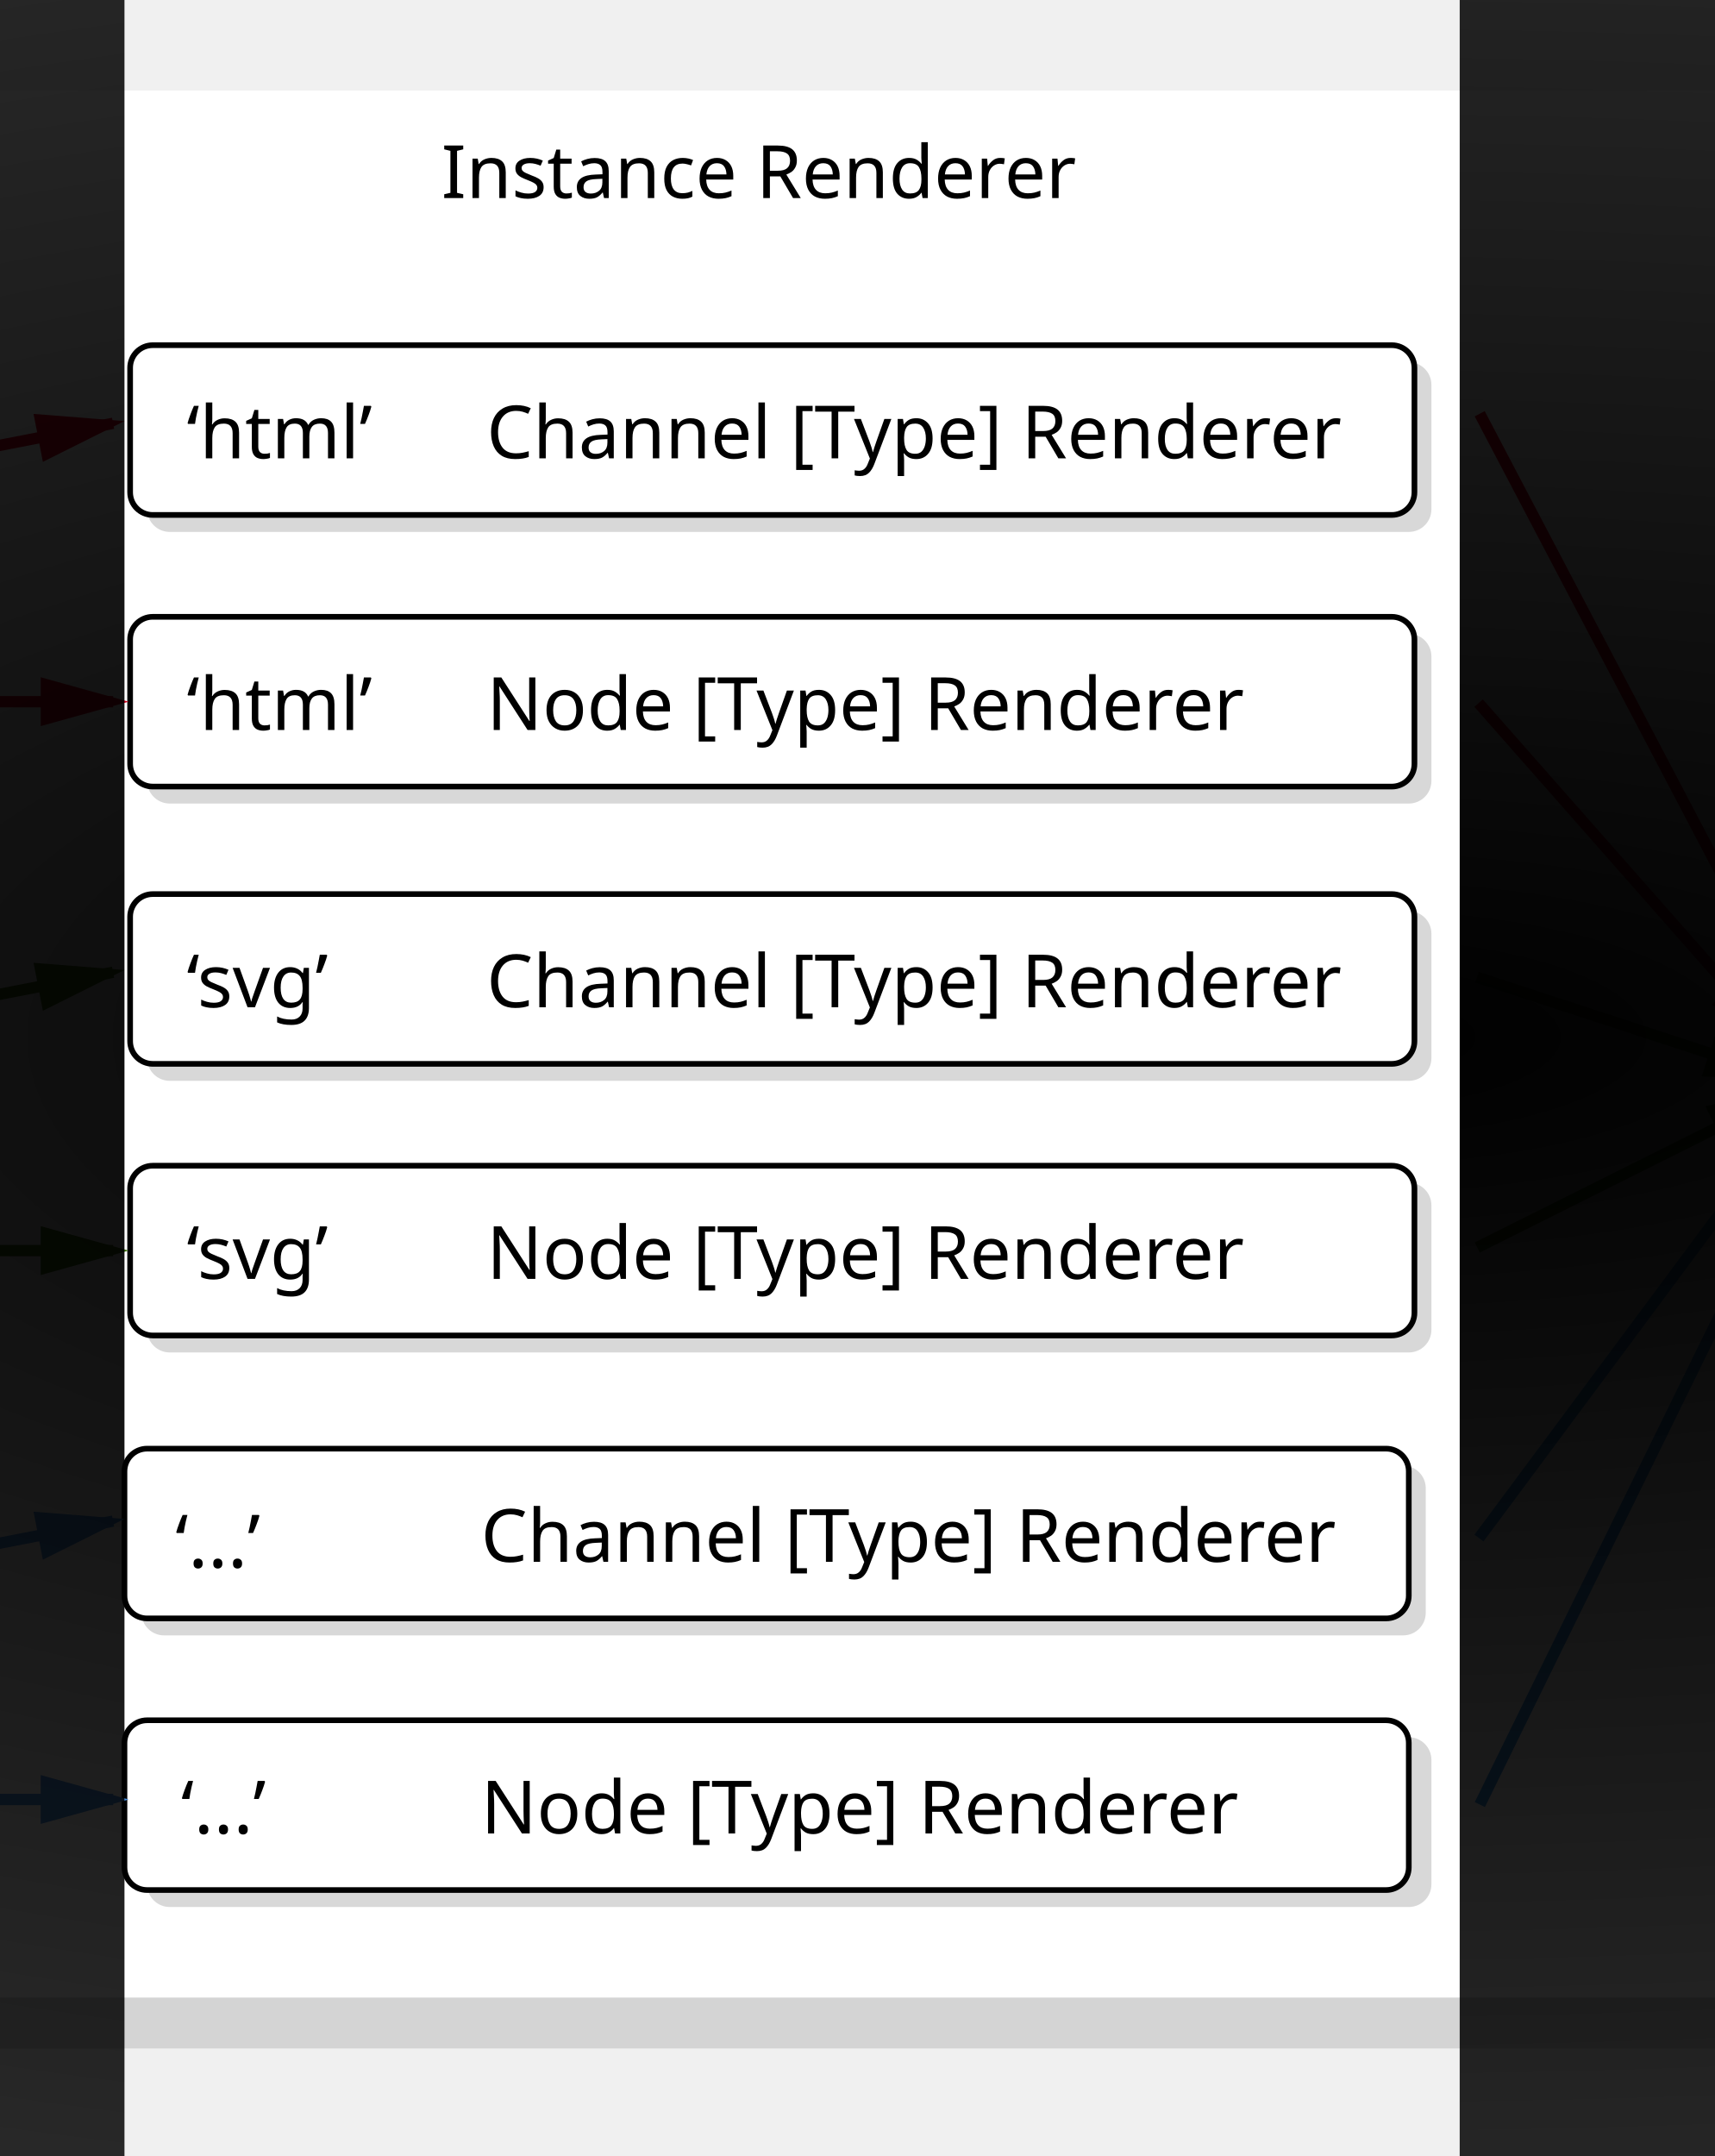
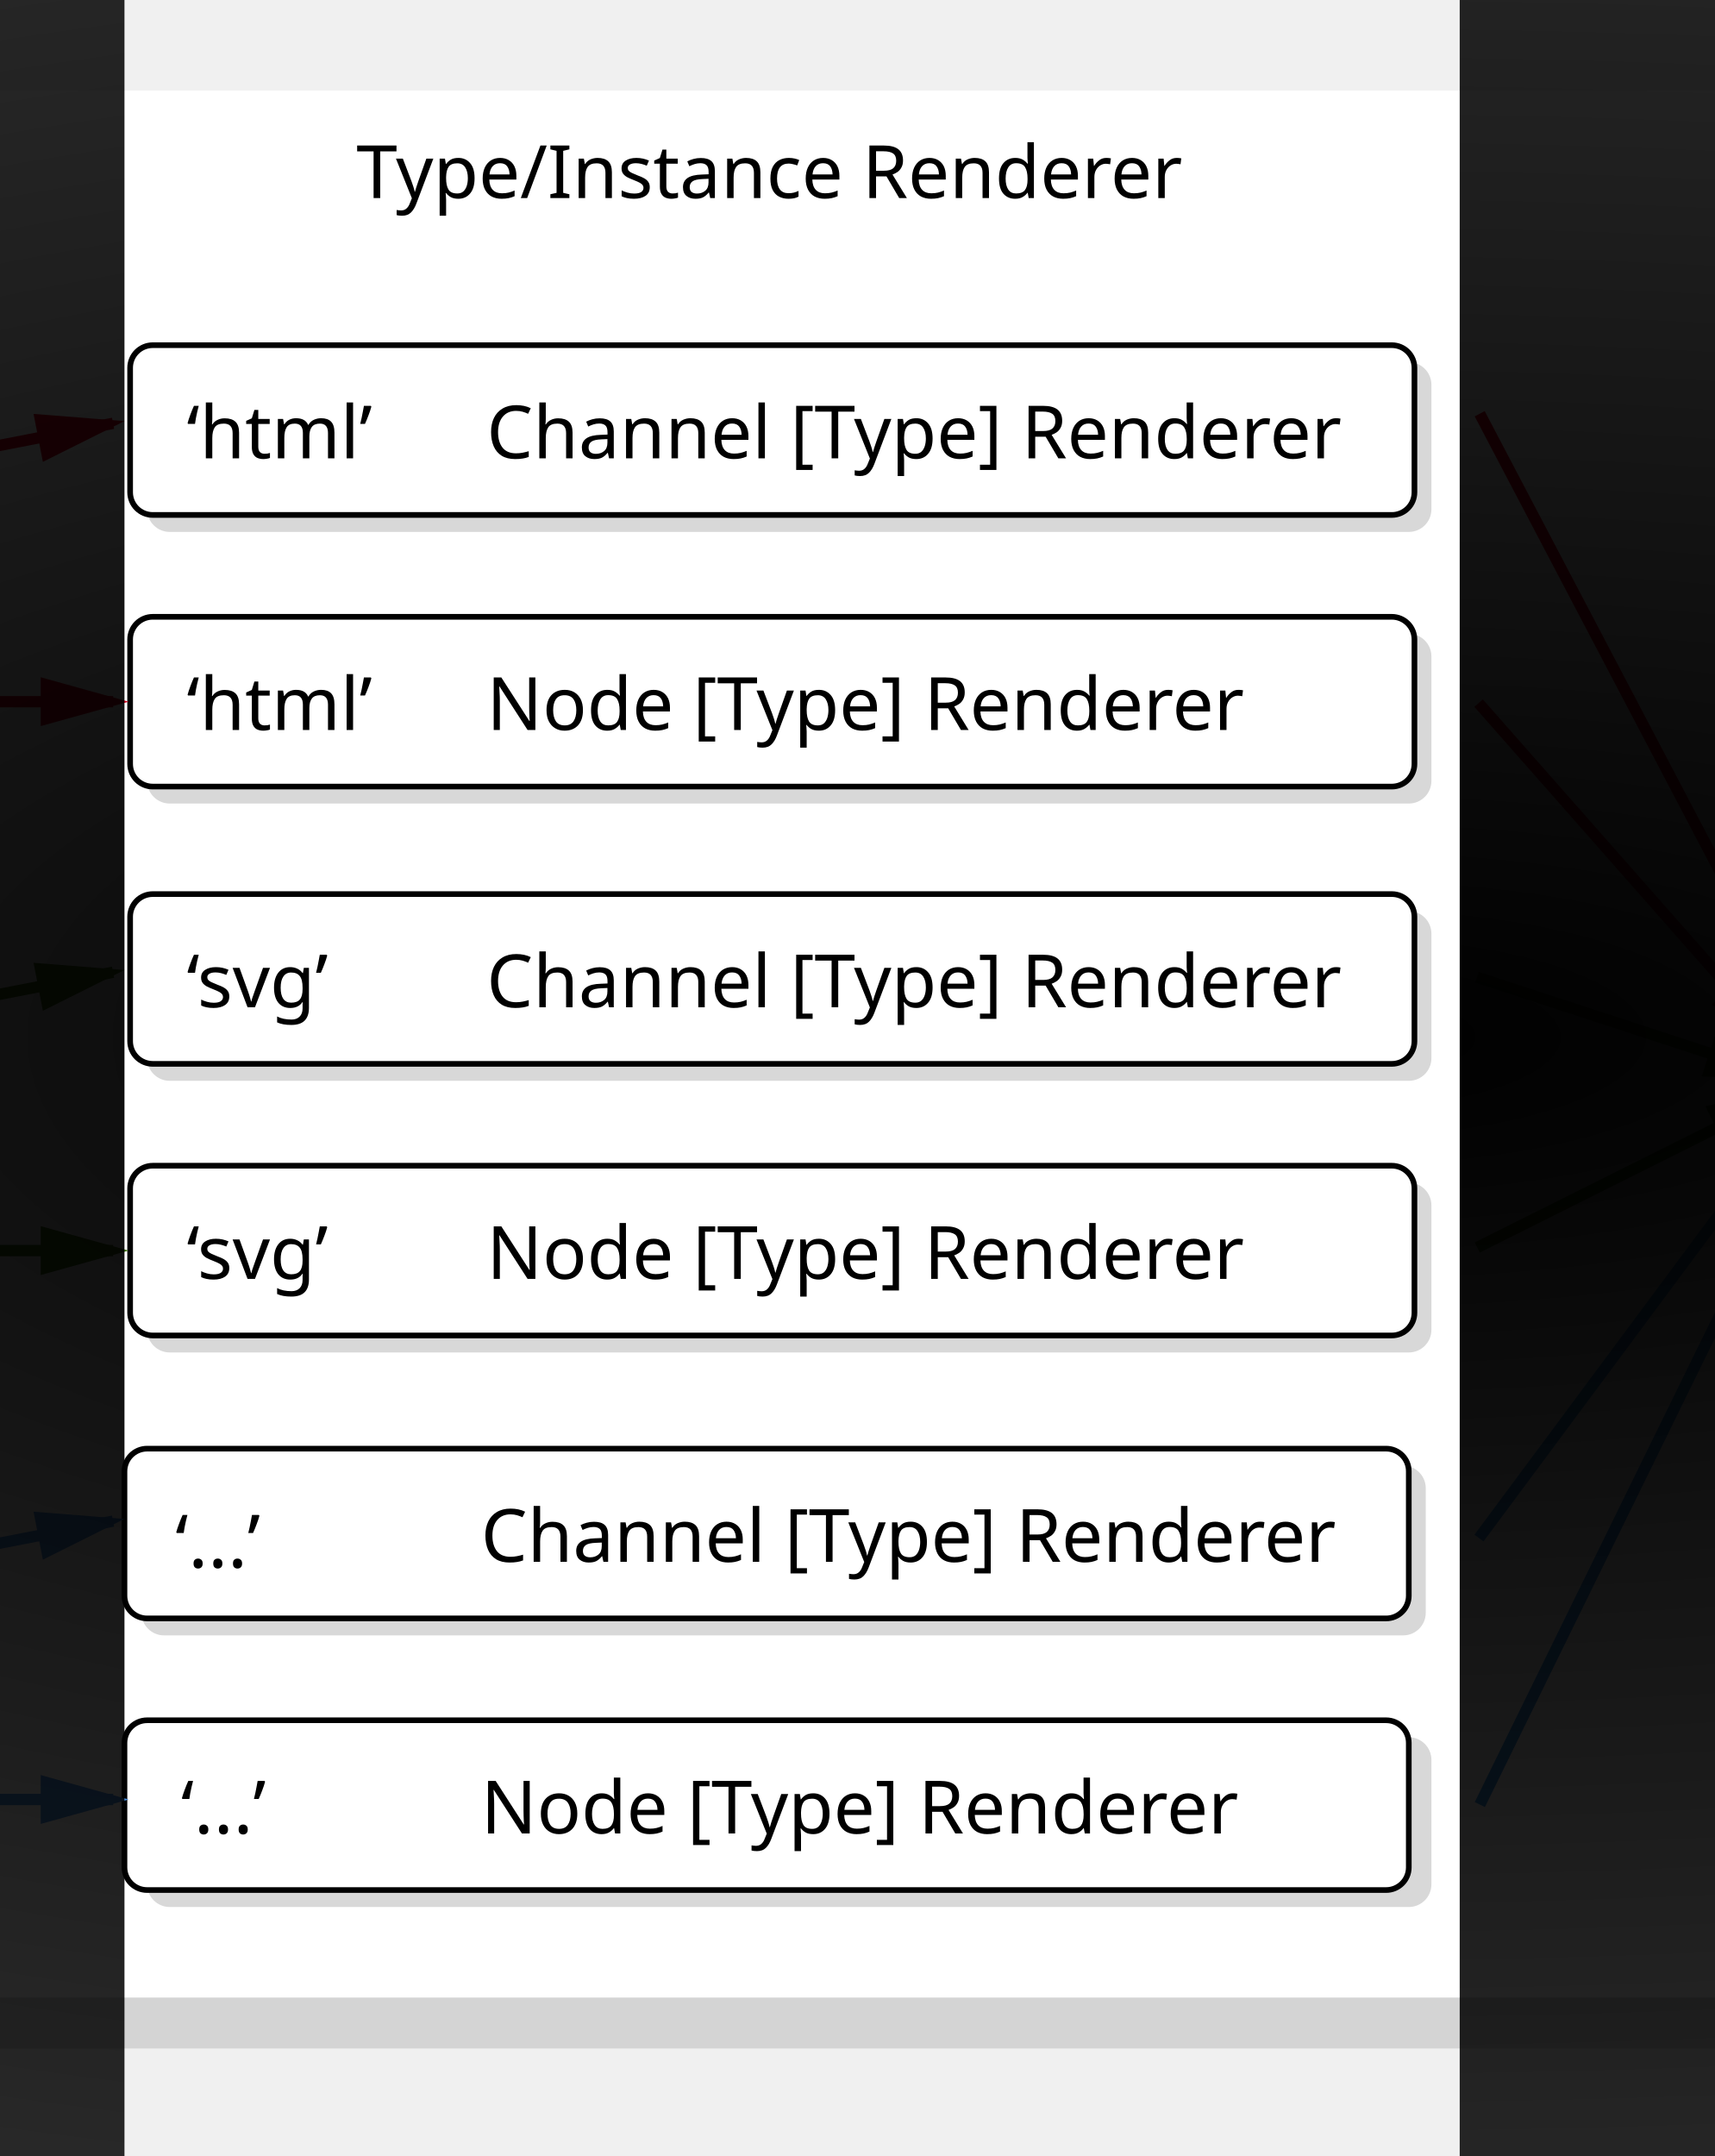
<svg xmlns="http://www.w3.org/2000/svg" width="303px" height="381px" viewBox="0 0 303 381" version="1.1">
  <description>Created with Sketch (http://www.bohemiancoding.com/sketch)</description>
  <defs>
    <radialGradient cx="50%" cy="47.194%" fx="50%" fy="47.194%" r="56.893%" id="radialGradient-1" stop-color="#FFFFFF">
      <stop offset="0%" />
      <stop stop-opacity="0.815" offset="100%" />
    </radialGradient>
  </defs>
  <g id="Page-1" stroke="none" stroke-width="1" fill="none" fill-rule="evenodd">
    <rect id="Rectangle-16" x="-376" y="7" width="1209" height="367" />
    <rect id="Rectangle-16" fill="#D4D4D4" x="-357" y="25" width="1178" height="337" />
    <rect id="Rectangle-16" fill="#FFFFFF" x="-367" y="16" width="1178" height="337" />
-     <text id="Instance-Renderer" font-family="Lucida Grande" font-size="13" font-weight="normal" line-spacing="16" fill="#000000">
-       <tspan x="78" y="35">Instance Renderer</tspan>
+     <text id="Type/Instance-Render" font-family="Lucida Grande" font-size="13" font-weight="normal" line-spacing="16" fill="#000000">
+       <tspan x="63" y="35">Type/Instance Renderer</tspan>
    </text>
    <g id="html-channel" transform="translate(23, 61)">
      <rect id="Rectangle-4" fill="#D8D8D8" x="3" y="3" width="227" height="30" rx="4" />
      <rect id="Rectangle-4" stroke="#000000" fill="#FFFFFF" x="0" y="0" width="227" height="30" rx="4" />
      <text id="Channel-[Type]-Rende" font-family="Lucida Grande" font-size="13" font-weight="normal" line-spacing="16" fill="#000000">
        <tspan x="63" y="20">Channel [Type] Renderer</tspan>
      </text>
      <text id="‘html’" font-family="Input Mono" font-size="13" font-weight="normal" line-spacing="16" fill="#000000">
        <tspan x="10" y="20">‘html’</tspan>
      </text>
    </g>
    <g id="html-node" transform="translate(23, 109)">
      <rect id="Rectangle-4" fill="#D8D8D8" x="3" y="3" width="227" height="30" rx="4" />
      <rect id="Rectangle-4" stroke="#000000" fill="#FFFFFF" x="0" y="0" width="227" height="30" rx="4" />
      <text id="Node-[Type]-Renderer" font-family="Lucida Grande" font-size="13" font-weight="normal" line-spacing="16" fill="#000000">
        <tspan x="63" y="20">Node [Type] Renderer</tspan>
      </text>
      <text id="‘html’" font-family="Input Mono" font-size="13" font-weight="normal" line-spacing="16" fill="#000000">
        <tspan x="10" y="20">‘html’</tspan>
      </text>
    </g>
    <g id="svg-channel" transform="translate(23, 158)">
      <rect id="Rectangle-4" fill="#D8D8D8" x="3" y="3" width="227" height="30" rx="4" />
      <rect id="Rectangle-4" stroke="#000000" fill="#FFFFFF" x="0" y="0" width="227" height="30" rx="4" />
      <text id="Channel-[Type]-Rende" font-family="Lucida Grande" font-size="13" font-weight="normal" line-spacing="16" fill="#000000">
        <tspan x="63" y="20">Channel [Type] Renderer</tspan>
      </text>
      <text id="‘svg’" font-family="Input Mono" font-size="13" font-weight="normal" line-spacing="16" fill="#000000">
        <tspan x="10" y="20">‘svg’</tspan>
      </text>
    </g>
    <g id="svg-node" transform="translate(23, 206)">
      <rect id="Rectangle-4" fill="#D8D8D8" x="3" y="3" width="227" height="30" rx="4" />
      <rect id="Rectangle-4" stroke="#000000" fill="#FFFFFF" x="0" y="0" width="227" height="30" rx="4" />
      <text id="Node-[Type]-Renderer" font-family="Lucida Grande" font-size="13" font-weight="normal" line-spacing="16" fill="#000000">
        <tspan x="63" y="20">Node [Type] Renderer</tspan>
      </text>
      <text id="‘svg’" font-family="Input Mono" font-size="13" font-weight="normal" line-spacing="16" fill="#000000">
        <tspan x="10" y="20">‘svg’</tspan>
      </text>
    </g>
    <g id="...-channel" transform="translate(22, 256)">
      <rect id="Rectangle-4" fill="#D8D8D8" x="3" y="3" width="227" height="30" rx="4" />
      <rect id="Rectangle-4" stroke="#000000" fill="#FFFFFF" x="0" y="0" width="227" height="30" rx="4" />
      <text id="‘...’" font-family="Input Mono" font-size="13" font-weight="normal" line-spacing="16" fill="#000000">
        <tspan x="9" y="21">‘...’</tspan>
      </text>
      <text id="Channel-[Type]-Rende" font-family="Lucida Grande" font-size="13" font-weight="normal" line-spacing="16" fill="#000000">
        <tspan x="63" y="20">Channel [Type] Renderer</tspan>
      </text>
    </g>
    <g id="...-node" transform="translate(22, 304)">
      <rect id="Rectangle-4" fill="#D8D8D8" x="4" y="3" width="227" height="30" rx="4" />
      <rect id="Rectangle-4" stroke="#000000" fill="#FFFFFF" x="0" y="0" width="227" height="30" rx="4" />
      <text id="Node-[Type]-Renderer" font-family="Lucida Grande" font-size="13" font-weight="normal" line-spacing="16" fill="#000000">
        <tspan x="63" y="20">Node [Type] Renderer</tspan>
      </text>
      <text id="‘...’" font-family="Input Mono" font-size="13" font-weight="normal" line-spacing="16" fill="#000000">
        <tspan x="10" y="20">‘...’</tspan>
      </text>
    </g>
    <path d="M-17,82 L19,75" id="Line" stroke="#D0011B" stroke-width="2" stroke-linecap="square" fill="#D0011B" />
    <path id="Line-decoration-1" d="M18.338,75.129 C14.427,74.819 11.075,74.554 7.164,74.245 C7.565,76.307 7.908,78.074 8.309,80.135 C11.819,78.383 14.828,76.881 18.338,75.129 C18.338,75.129 18.338,75.129 18.338,75.129 Z" stroke="#D0011B" stroke-width="2" stroke-linecap="square" fill="#D0011B" />
    <path d="M262,74 L314,173" id="Line" stroke="#D0011B" stroke-width="2" stroke-linecap="square" fill="#D0011B" />
    <path id="Line-decoration-1" d="M313.616,172.269 C312.788,168.434 312.078,165.147 311.25,161.313 C309.391,162.289 307.797,163.126 305.938,164.103 C308.625,166.961 310.929,169.411 313.616,172.269 C313.616,172.269 313.616,172.269 313.616,172.269 Z" stroke="#D0011B" stroke-width="2" stroke-linecap="square" fill="#D0011B" />
    <path d="M262,125 L314,184" id="Line" stroke="#D0011B" stroke-width="2" stroke-linecap="square" fill="#D0011B" />
    <path id="Line-decoration-1" d="M313.574,183.516 C311.862,179.986 310.395,176.96 308.683,173.43 C307.108,174.819 305.758,176.009 304.182,177.398 C307.469,179.539 310.287,181.375 313.574,183.516 C313.574,183.516 313.574,183.516 313.574,183.516 Z" stroke="#D0011B" stroke-width="2" stroke-linecap="square" fill="#D0011B" />
    <path d="M262,173 L314,190" id="Line" stroke="#3F7211" stroke-width="2" stroke-linecap="square" fill="#3F7211" />
    <path id="Line-decoration-1" d="M313.327,189.78 C310.06,187.607 307.26,185.745 303.994,183.572 C303.341,185.568 302.782,187.279 302.129,189.275 C306.048,189.452 309.408,189.603 313.327,189.78 C313.327,189.78 313.327,189.78 313.327,189.78 Z" stroke="#3F7211" stroke-width="2" stroke-linecap="square" fill="#3F7211" />
    <path d="M262,220 L314,194" id="Line" stroke="#3F7211" stroke-width="2" stroke-linecap="square" fill="#3F7211" />
    <path id="Line-decoration-1" d="M313.877,194.062 C310.026,194.813 306.726,195.457 302.875,196.208 C303.814,198.087 304.619,199.697 305.559,201.575 C308.47,198.945 310.965,196.691 313.877,194.062 C313.877,194.062 313.877,194.062 313.877,194.062 Z" stroke="#3F7211" stroke-width="2" stroke-linecap="square" fill="#3F7211" />
    <path d="M262,271 L314,201" id="Line" stroke="#3D94E1" stroke-width="2" stroke-linecap="square" fill="#3D94E1" />
    <path id="Line-decoration-1" d="M313.88,201.161 C310.783,203.57 308.129,205.634 305.032,208.042 C306.717,209.294 308.162,210.368 309.848,211.62 C311.259,207.959 312.469,204.822 313.88,201.161 C313.88,201.161 313.88,201.161 313.88,201.161 Z" stroke="#3D94E1" stroke-width="2" stroke-linecap="square" fill="#3D94E1" />
    <path d="M262,318 L314,212" id="Line" stroke="#3D94E1" stroke-width="2" stroke-linecap="square" fill="#3D94E1" />
    <path id="Line-decoration-1" d="M313.97,212.061 C311.363,214.992 309.128,217.505 306.52,220.436 C308.406,221.361 310.022,222.153 311.907,223.078 C312.629,219.222 313.248,215.917 313.97,212.061 C313.97,212.061 313.97,212.061 313.97,212.061 Z" stroke="#3D94E1" stroke-width="2" stroke-linecap="square" fill="#3D94E1" />
    <path d="M-17,124 L19,124" id="Line" stroke="#D0011B" stroke-width="2" stroke-linecap="square" fill="#D0011B" />
    <path id="Line-decoration-1" d="M19,124 C15.22,122.95 11.98,122.05 8.2,121 C8.2,123.1 8.2,124.9 8.2,127 C11.98,125.95 15.22,125.05 19,124 C19,124 19,124 19,124 Z" stroke="#D0011B" stroke-width="2" stroke-linecap="square" fill="#D0011B" />
    <path d="M-17,179 L19,172" id="Line" stroke="#3F7211" stroke-width="2" stroke-linecap="square" fill="#3F7211" />
    <path id="Line-decoration-1" d="M18.338,172.129 C14.427,171.819 11.075,171.554 7.164,171.245 C7.565,173.307 7.908,175.074 8.309,177.135 C11.819,175.383 14.828,173.881 18.338,172.129 C18.338,172.129 18.338,172.129 18.338,172.129 Z" stroke="#3F7211" stroke-width="2" stroke-linecap="square" fill="#3F7211" />
    <path d="M-17,221 L19,221" id="Line" stroke="#3F7211" stroke-width="2" stroke-linecap="square" fill="#3F7211" />
    <path id="Line-decoration-1" d="M19,221 C15.22,219.95 11.98,219.05 8.2,218 C8.2,220.1 8.2,221.9 8.2,224 C11.98,222.95 15.22,222.05 19,221 C19,221 19,221 19,221 Z" stroke="#3F7211" stroke-width="2" stroke-linecap="square" fill="#3F7211" />
    <path d="M-17,276 L19,269" id="Line" stroke="#4990E2" stroke-width="2" stroke-linecap="square" fill="#4990E2" />
    <path id="Line-decoration-1" d="M18.338,269.129 C14.427,268.819 11.075,268.554 7.164,268.245 C7.565,270.307 7.908,272.074 8.309,274.135 C11.819,272.383 14.828,270.881 18.338,269.129 C18.338,269.129 18.338,269.129 18.338,269.129 Z" stroke="#4990E2" stroke-width="2" stroke-linecap="square" fill="#4990E2" />
    <path d="M-17,318 L19,318" id="Line" stroke="#4990E2" stroke-width="2" stroke-linecap="square" fill="#4990E2" />
    <path id="Line-decoration-1" d="M19,318 C15.22,316.95 11.98,316.05 8.2,315 C8.2,317.1 8.2,318.9 8.2,321 C11.98,319.95 15.22,319.05 19,318 C19,318 19,318 19,318 Z" stroke="#4990E2" stroke-width="2" stroke-linecap="square" fill="#4990E2" />
    <path d="M258,-15 L873,-15 L873,405 L-394,405 L-394,-15 L22,-15 L22,389 L258,389 L258,-15 Z" id="Instance-Renderer-Frame" fill="url(#radialGradient-1)" />
  </g>
</svg>
